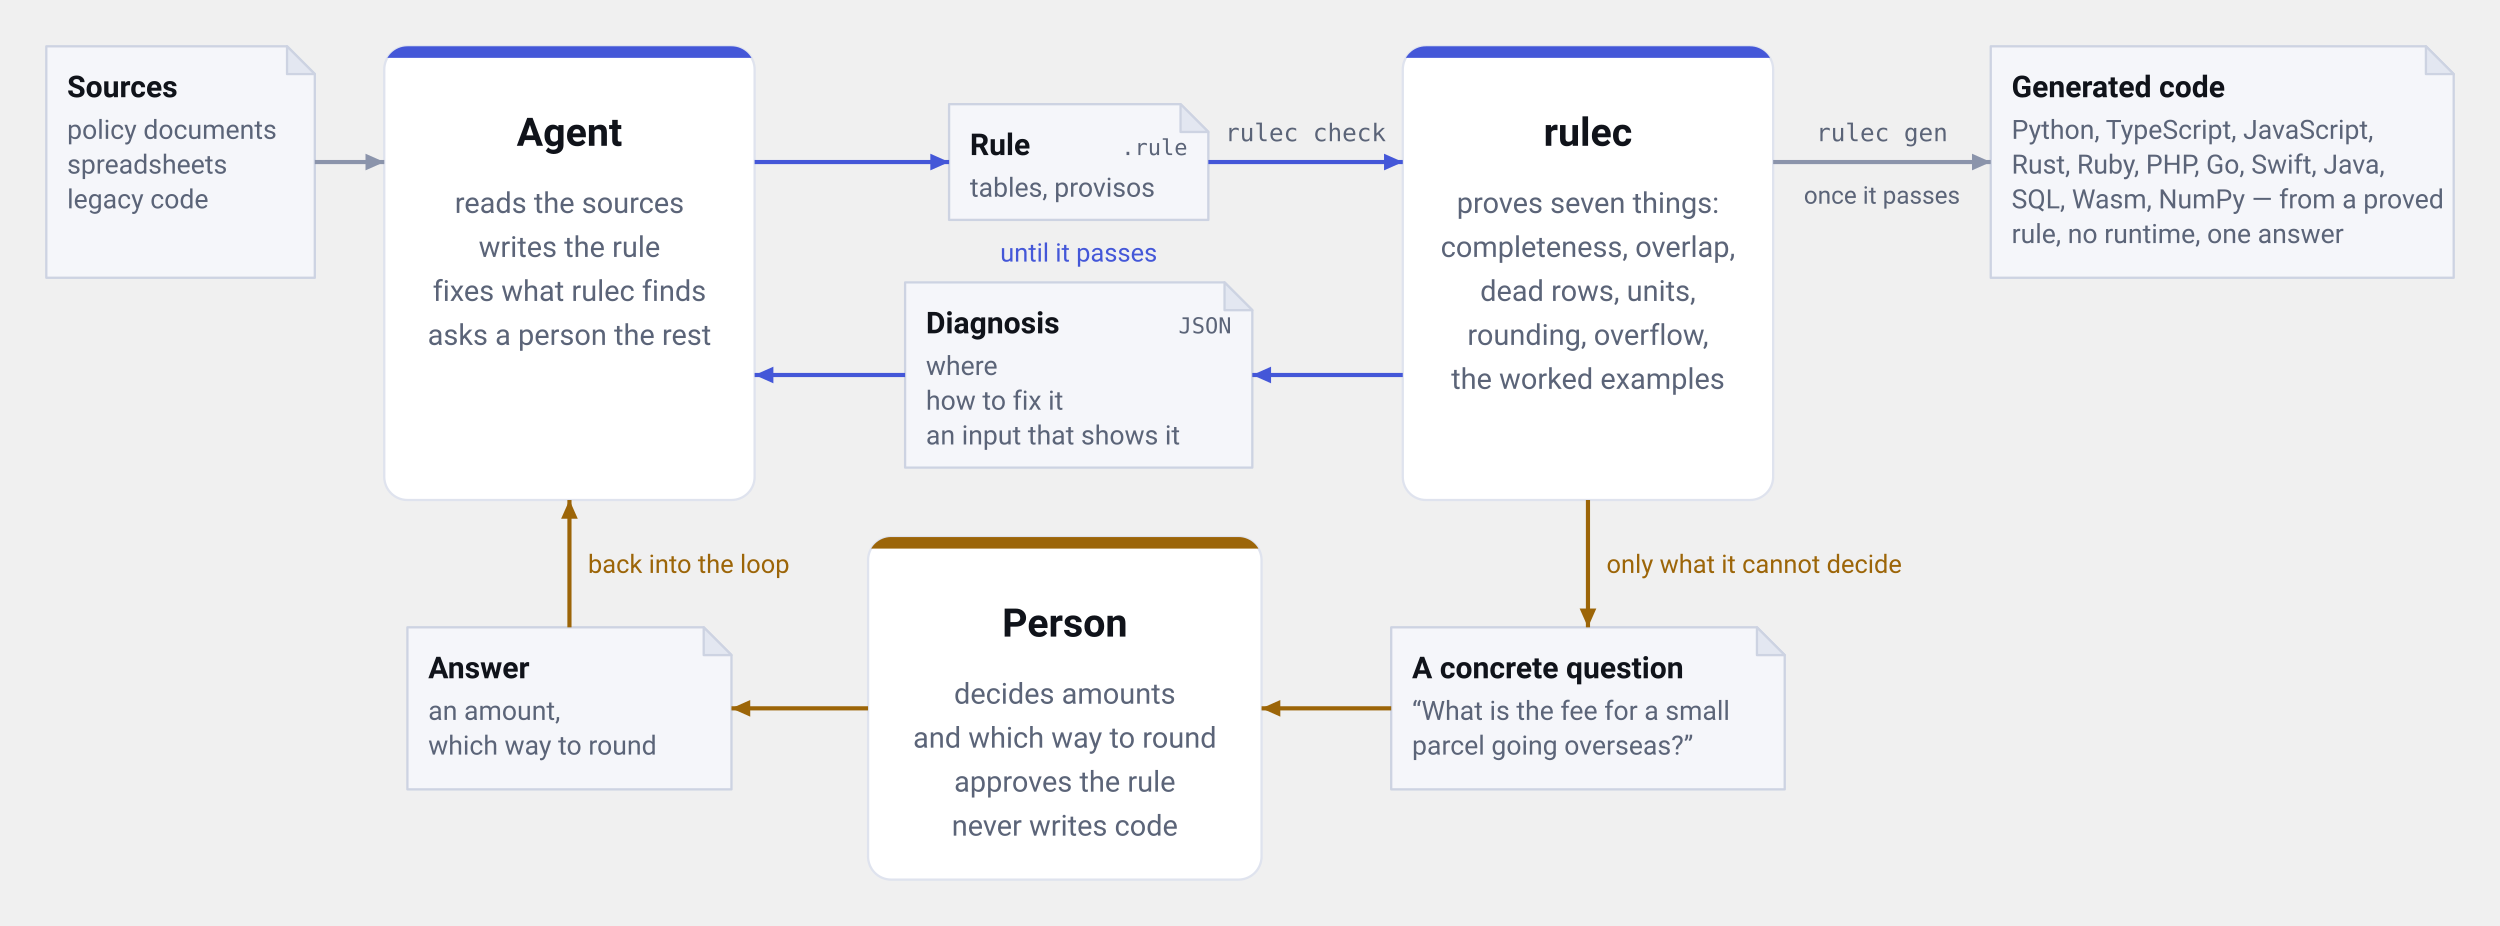
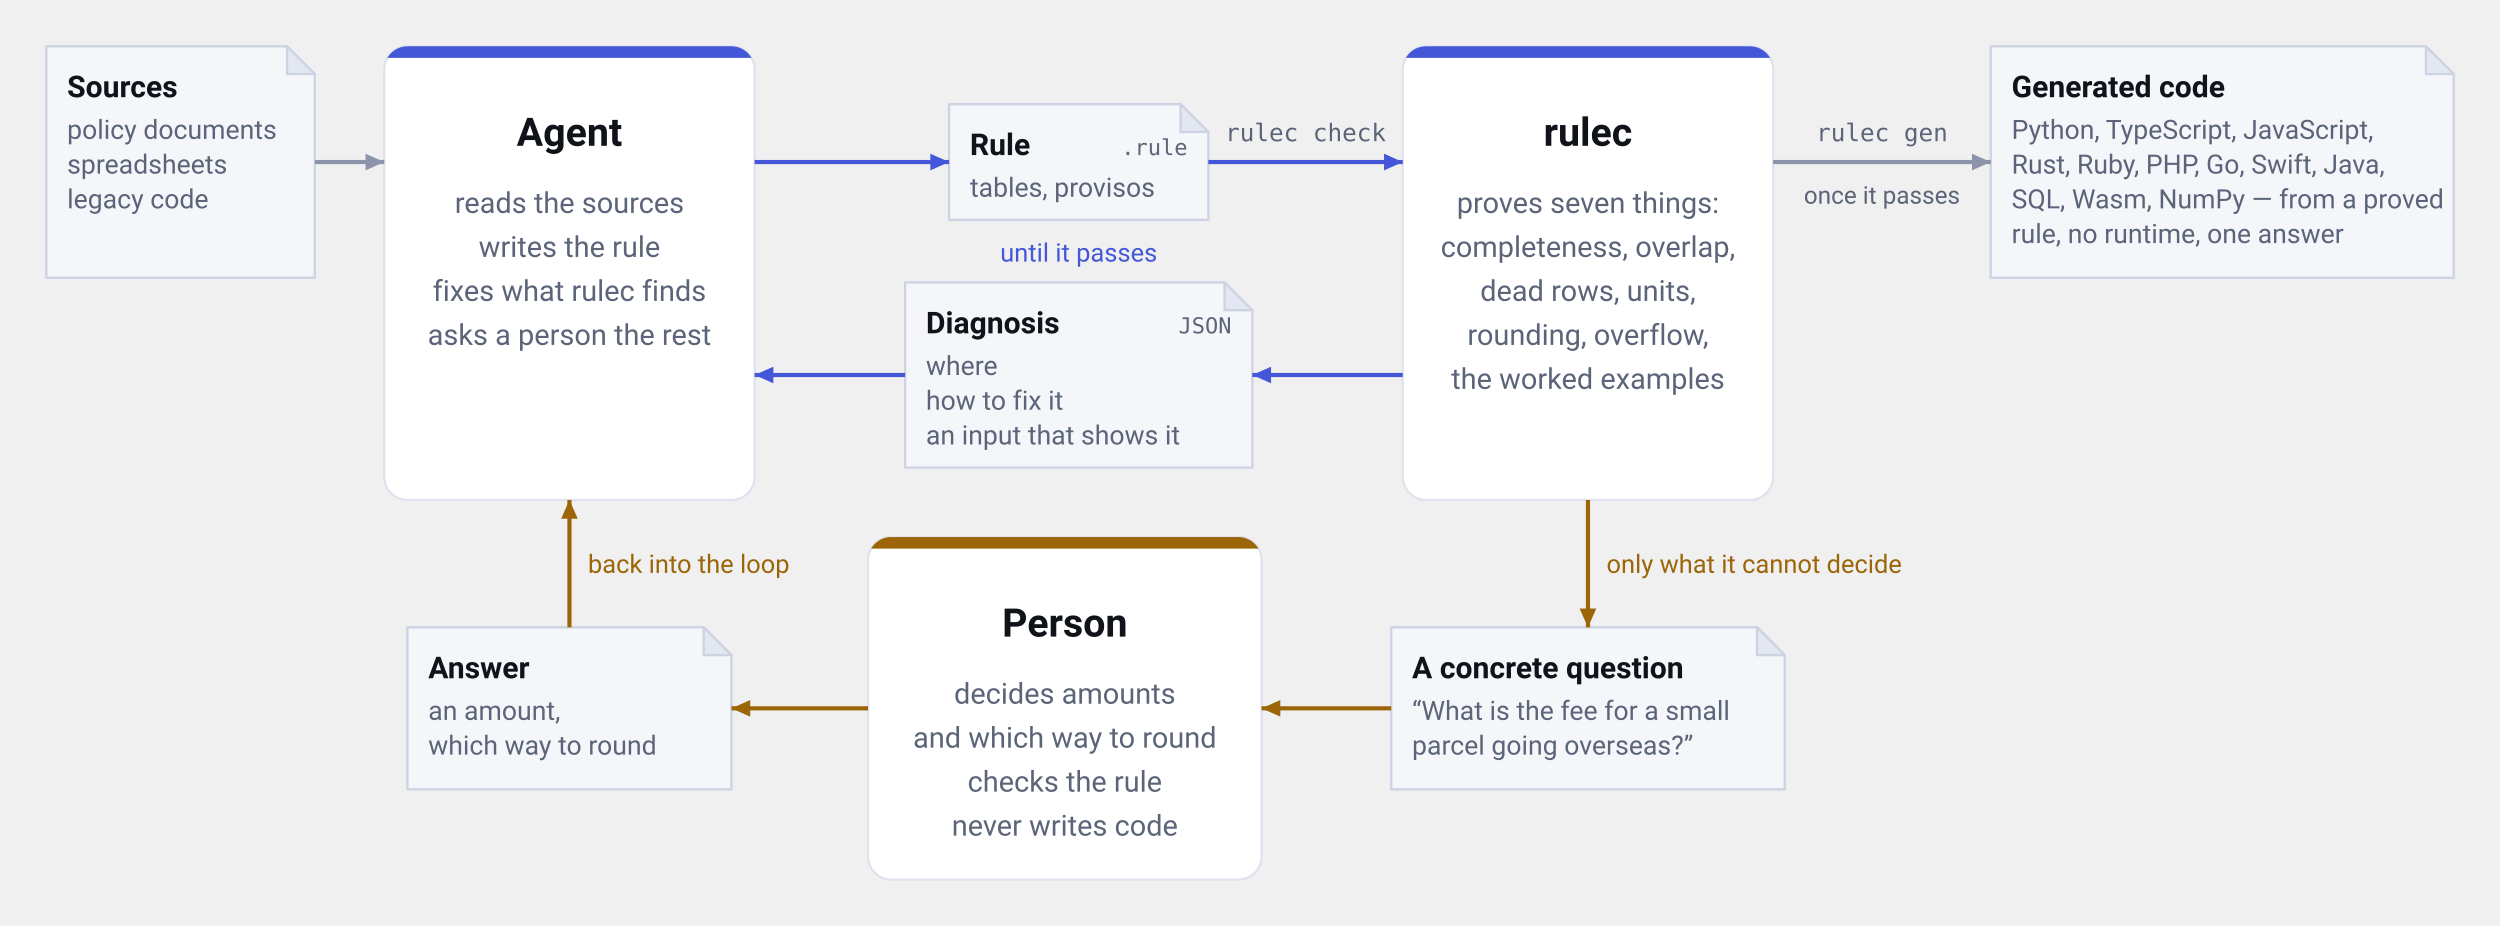
<svg xmlns="http://www.w3.org/2000/svg" viewBox="0 0 1080 400" width="1080" height="400" role="img" aria-label="The agent reads the sources and writes the rule (.rule), then runs rulec check. rulec returns a diagnosis - where, how to fix it, and an input that shows the problem - and the agent fixes the rule until it passes. Only what the tool cannot decide reaches a person, as a question with a concrete case; the person answers with an amount or a rounding direction. Once the rule passes, rulec gen emits Python, TypeScript, JavaScript, Rust, Ruby, PHP, Go, Swift, Java, SQL and Wasm from the proved rule." font-family="-apple-system, BlinkMacSystemFont, &quot;Hiragino Sans&quot;, &quot;Noto Sans JP&quot;, &quot;Yu Gothic&quot;, Meiryo, &quot;Segoe UI&quot;, Roboto, sans-serif">
  <defs>
    <marker id="head-neutral" viewBox="0 0 10 10" refX="9" refY="5" markerWidth="9" markerHeight="9" markerUnits="userSpaceOnUse" orient="auto">
      <path d="M0,1 L9,5 L0,9 Z" fill="#8b94ab" />
    </marker>
    <marker id="head-accent" viewBox="0 0 10 10" refX="9" refY="5" markerWidth="9" markerHeight="9" markerUnits="userSpaceOnUse" orient="auto">
      <path d="M0,1 L9,5 L0,9 Z" fill="#4457d8" />
    </marker>
    <marker id="head-human" viewBox="0 0 10 10" refX="9" refY="5" markerWidth="9" markerHeight="9" markerUnits="userSpaceOnUse" orient="auto">
      <path d="M0,1 L9,5 L0,9 Z" fill="#9c6508" />
    </marker>
  </defs>
  <clipPath id="clip-agent">
    <rect x="166" y="20" width="160" height="196" rx="10" />
  </clipPath>
  <rect x="166" y="20" width="160" height="196" rx="10" fill="#ffffff" stroke="#dfe3ee" />
  <rect x="166" y="20" width="160" height="5" fill="#4457d8" clip-path="url(#clip-agent)" />
  <text x="246.0" y="63" font-size="17" font-weight="700" text-anchor="middle" fill="#10131a">Agent</text>
  <text x="246.0" y="92" font-size="12.5" font-weight="400" text-anchor="middle" fill="#5b6478">reads the sources</text>
  <text x="246.0" y="111" font-size="12.5" font-weight="400" text-anchor="middle" fill="#5b6478">writes the rule</text>
  <text x="246.0" y="130" font-size="12.5" font-weight="400" text-anchor="middle" fill="#5b6478">fixes what rulec finds</text>
  <text x="246.0" y="149" font-size="12.5" font-weight="400" text-anchor="middle" fill="#5b6478">asks a person the rest</text>
  <clipPath id="clip-rulec">
    <rect x="606" y="20" width="160" height="196" rx="10" />
  </clipPath>
  <rect x="606" y="20" width="160" height="196" rx="10" fill="#ffffff" stroke="#dfe3ee" />
  <rect x="606" y="20" width="160" height="5" fill="#4457d8" clip-path="url(#clip-rulec)" />
  <text x="686.0" y="63" font-size="17" font-weight="700" text-anchor="middle" fill="#10131a">rulec</text>
  <text x="686.0" y="92" font-size="12.5" font-weight="400" text-anchor="middle" fill="#5b6478">proves seven things:</text>
  <text x="686.0" y="111" font-size="12.5" font-weight="400" text-anchor="middle" fill="#5b6478">completeness, overlap,</text>
  <text x="686.0" y="130" font-size="12.5" font-weight="400" text-anchor="middle" fill="#5b6478">dead rows, units,</text>
  <text x="686.0" y="149" font-size="12.5" font-weight="400" text-anchor="middle" fill="#5b6478">rounding, overflow,</text>
  <text x="686.0" y="168" font-size="12.5" font-weight="400" text-anchor="middle" fill="#5b6478">the worked examples</text>
  <clipPath id="clip-person">
    <rect x="375" y="232" width="170" height="148" rx="10" />
  </clipPath>
  <rect x="375" y="232" width="170" height="148" rx="10" fill="#ffffff" stroke="#dfe3ee" />
  <rect x="375" y="232" width="170" height="5" fill="#9c6508" clip-path="url(#clip-person)" />
  <text x="460.0" y="275" font-size="17" font-weight="700" text-anchor="middle" fill="#10131a">Person</text>
  <text x="460.0" y="304" font-size="12.5" font-weight="400" text-anchor="middle" fill="#5b6478">decides amounts</text>
  <text x="460.0" y="323" font-size="12.5" font-weight="400" text-anchor="middle" fill="#5b6478">and which way to round</text>
-   <text x="460.0" y="342" font-size="12.5" font-weight="400" text-anchor="middle" fill="#5b6478">approves the rule</text>
+   <text x="460.0" y="342" font-size="12.5" font-weight="400" text-anchor="middle" fill="#5b6478">checks the rule</text>
  <text x="460.0" y="361" font-size="12.5" font-weight="400" text-anchor="middle" fill="#5b6478">never writes code</text>
  <path d="M20,20 H124 L136,32 V120 H20 Z" fill="#f5f6fa" stroke="#cdd3e2" stroke-linejoin="round" />
  <path d="M124,20 V32 H136 Z" fill="#e3e7f1" stroke="#cdd3e2" stroke-linejoin="round" />
  <text x="29" y="42" font-size="13" font-weight="600" text-anchor="start" fill="#10131a">Sources</text>
  <text x="29" y="60" font-size="11.5" font-weight="400" text-anchor="start" fill="#5b6478">policy documents</text>
  <text x="29" y="75" font-size="11.5" font-weight="400" text-anchor="start" fill="#5b6478">spreadsheets</text>
  <text x="29" y="90" font-size="11.5" font-weight="400" text-anchor="start" fill="#5b6478">legacy code</text>
  <path d="M410,45 H510 L522,57 V95 H410 Z" fill="#f5f6fa" stroke="#cdd3e2" stroke-linejoin="round" />
  <path d="M510,45 V57 H522 Z" fill="#e3e7f1" stroke="#cdd3e2" stroke-linejoin="round" />
  <text x="419" y="67" font-size="13" font-weight="600" text-anchor="start" fill="#10131a">Rule</text>
  <text x="513" y="67" font-size="9.5" font-weight="400" text-anchor="end" fill="#5b6478" font-family="ui-monospace, SFMono-Regular, Menlo, Consolas, monospace">.rule</text>
  <text x="419" y="85" font-size="11.5" font-weight="400" text-anchor="start" fill="#5b6478">tables, provisos</text>
  <path d="M391,122 H529 L541,134 V202 H391 Z" fill="#f5f6fa" stroke="#cdd3e2" stroke-linejoin="round" />
  <path d="M529,122 V134 H541 Z" fill="#e3e7f1" stroke="#cdd3e2" stroke-linejoin="round" />
  <text x="400" y="144" font-size="13" font-weight="600" text-anchor="start" fill="#10131a">Diagnosis</text>
  <text x="532" y="144" font-size="9.5" font-weight="400" text-anchor="end" fill="#5b6478" font-family="ui-monospace, SFMono-Regular, Menlo, Consolas, monospace">JSON</text>
  <text x="400" y="162" font-size="11.5" font-weight="400" text-anchor="start" fill="#5b6478">where</text>
  <text x="400" y="177" font-size="11.5" font-weight="400" text-anchor="start" fill="#5b6478">how to fix it</text>
  <text x="400" y="192" font-size="11.5" font-weight="400" text-anchor="start" fill="#5b6478">an input that shows it</text>
  <path d="M860,20 H1048 L1060,32 V120 H860 Z" fill="#f5f6fa" stroke="#cdd3e2" stroke-linejoin="round" />
  <path d="M1048,20 V32 H1060 Z" fill="#e3e7f1" stroke="#cdd3e2" stroke-linejoin="round" />
  <text x="869" y="42" font-size="13" font-weight="600" text-anchor="start" fill="#10131a">Generated code</text>
  <text x="869" y="60" font-size="11.5" font-weight="400" text-anchor="start" fill="#5b6478">Python, TypeScript, JavaScript,</text>
  <text x="869" y="75" font-size="11.5" font-weight="400" text-anchor="start" fill="#5b6478">Rust, Ruby, PHP, Go, Swift, Java,</text>
  <text x="869" y="90" font-size="11.5" font-weight="400" text-anchor="start" fill="#5b6478">SQL, Wasm, NumPy — from a proved</text>
  <text x="869" y="105" font-size="11.5" font-weight="400" text-anchor="start" fill="#5b6478">rule, no runtime, one answer</text>
  <path d="M601,271 H759 L771,283 V341 H601 Z" fill="#f5f6fa" stroke="#cdd3e2" stroke-linejoin="round" />
  <path d="M759,271 V283 H771 Z" fill="#e3e7f1" stroke="#cdd3e2" stroke-linejoin="round" />
  <text x="610" y="293" font-size="13" font-weight="600" text-anchor="start" fill="#10131a">A concrete question</text>
  <text x="610" y="311" font-size="11.5" font-weight="400" text-anchor="start" fill="#5b6478">“What is the fee for a small</text>
  <text x="610" y="326" font-size="11.5" font-weight="400" text-anchor="start" fill="#5b6478">parcel going overseas?”</text>
  <path d="M176,271 H304 L316,283 V341 H176 Z" fill="#f5f6fa" stroke="#cdd3e2" stroke-linejoin="round" />
  <path d="M304,271 V283 H316 Z" fill="#e3e7f1" stroke="#cdd3e2" stroke-linejoin="round" />
  <text x="185" y="293" font-size="13" font-weight="600" text-anchor="start" fill="#10131a">Answer</text>
  <text x="185" y="311" font-size="11.5" font-weight="400" text-anchor="start" fill="#5b6478">an amount,</text>
  <text x="185" y="326" font-size="11.5" font-weight="400" text-anchor="start" fill="#5b6478">which way to round</text>
  <line x1="136" y1="70" x2="166" y2="70" stroke="#8b94ab" stroke-width="1.8" marker-end="url(#head-neutral)" />
  <line x1="326" y1="70" x2="410" y2="70" stroke="#4457d8" stroke-width="1.8" marker-end="url(#head-accent)" />
  <line x1="522" y1="70" x2="606" y2="70" stroke="#4457d8" stroke-width="1.8" marker-end="url(#head-accent)" />
  <text x="564.0" y="61" font-size="10.5" font-weight="400" text-anchor="middle" fill="#5b6478" font-family="ui-monospace, SFMono-Regular, Menlo, Consolas, monospace">rulec check</text>
  <line x1="606" y1="162" x2="541" y2="162" stroke="#4457d8" stroke-width="1.8" marker-end="url(#head-accent)" />
  <line x1="391" y1="162" x2="326" y2="162" stroke="#4457d8" stroke-width="1.8" marker-end="url(#head-accent)" />
  <text x="466.0" y="113" font-size="11" font-weight="400" text-anchor="middle" fill="#4457d8">until it passes</text>
  <line x1="766" y1="70" x2="860" y2="70" stroke="#8b94ab" stroke-width="1.8" marker-end="url(#head-neutral)" />
  <text x="813.0" y="61" font-size="10.5" font-weight="400" text-anchor="middle" fill="#5b6478" font-family="ui-monospace, SFMono-Regular, Menlo, Consolas, monospace">rulec gen</text>
  <text x="813.0" y="88" font-size="10.5" font-weight="400" text-anchor="middle" fill="#5b6478">once it passes</text>
  <line x1="686" y1="216" x2="686" y2="271" stroke="#9c6508" stroke-width="1.8" marker-end="url(#head-human)" />
  <text x="694" y="247.5" font-size="11" font-weight="400" text-anchor="start" fill="#9c6508">only what it cannot decide</text>
  <line x1="601" y1="306" x2="545" y2="306" stroke="#9c6508" stroke-width="1.8" marker-end="url(#head-human)" />
  <line x1="375" y1="306" x2="316" y2="306" stroke="#9c6508" stroke-width="1.8" marker-end="url(#head-human)" />
  <line x1="246" y1="271" x2="246" y2="216" stroke="#9c6508" stroke-width="1.8" marker-end="url(#head-human)" />
  <text x="254" y="247.5" font-size="11" font-weight="400" text-anchor="start" fill="#9c6508">back into the loop</text>
</svg>
